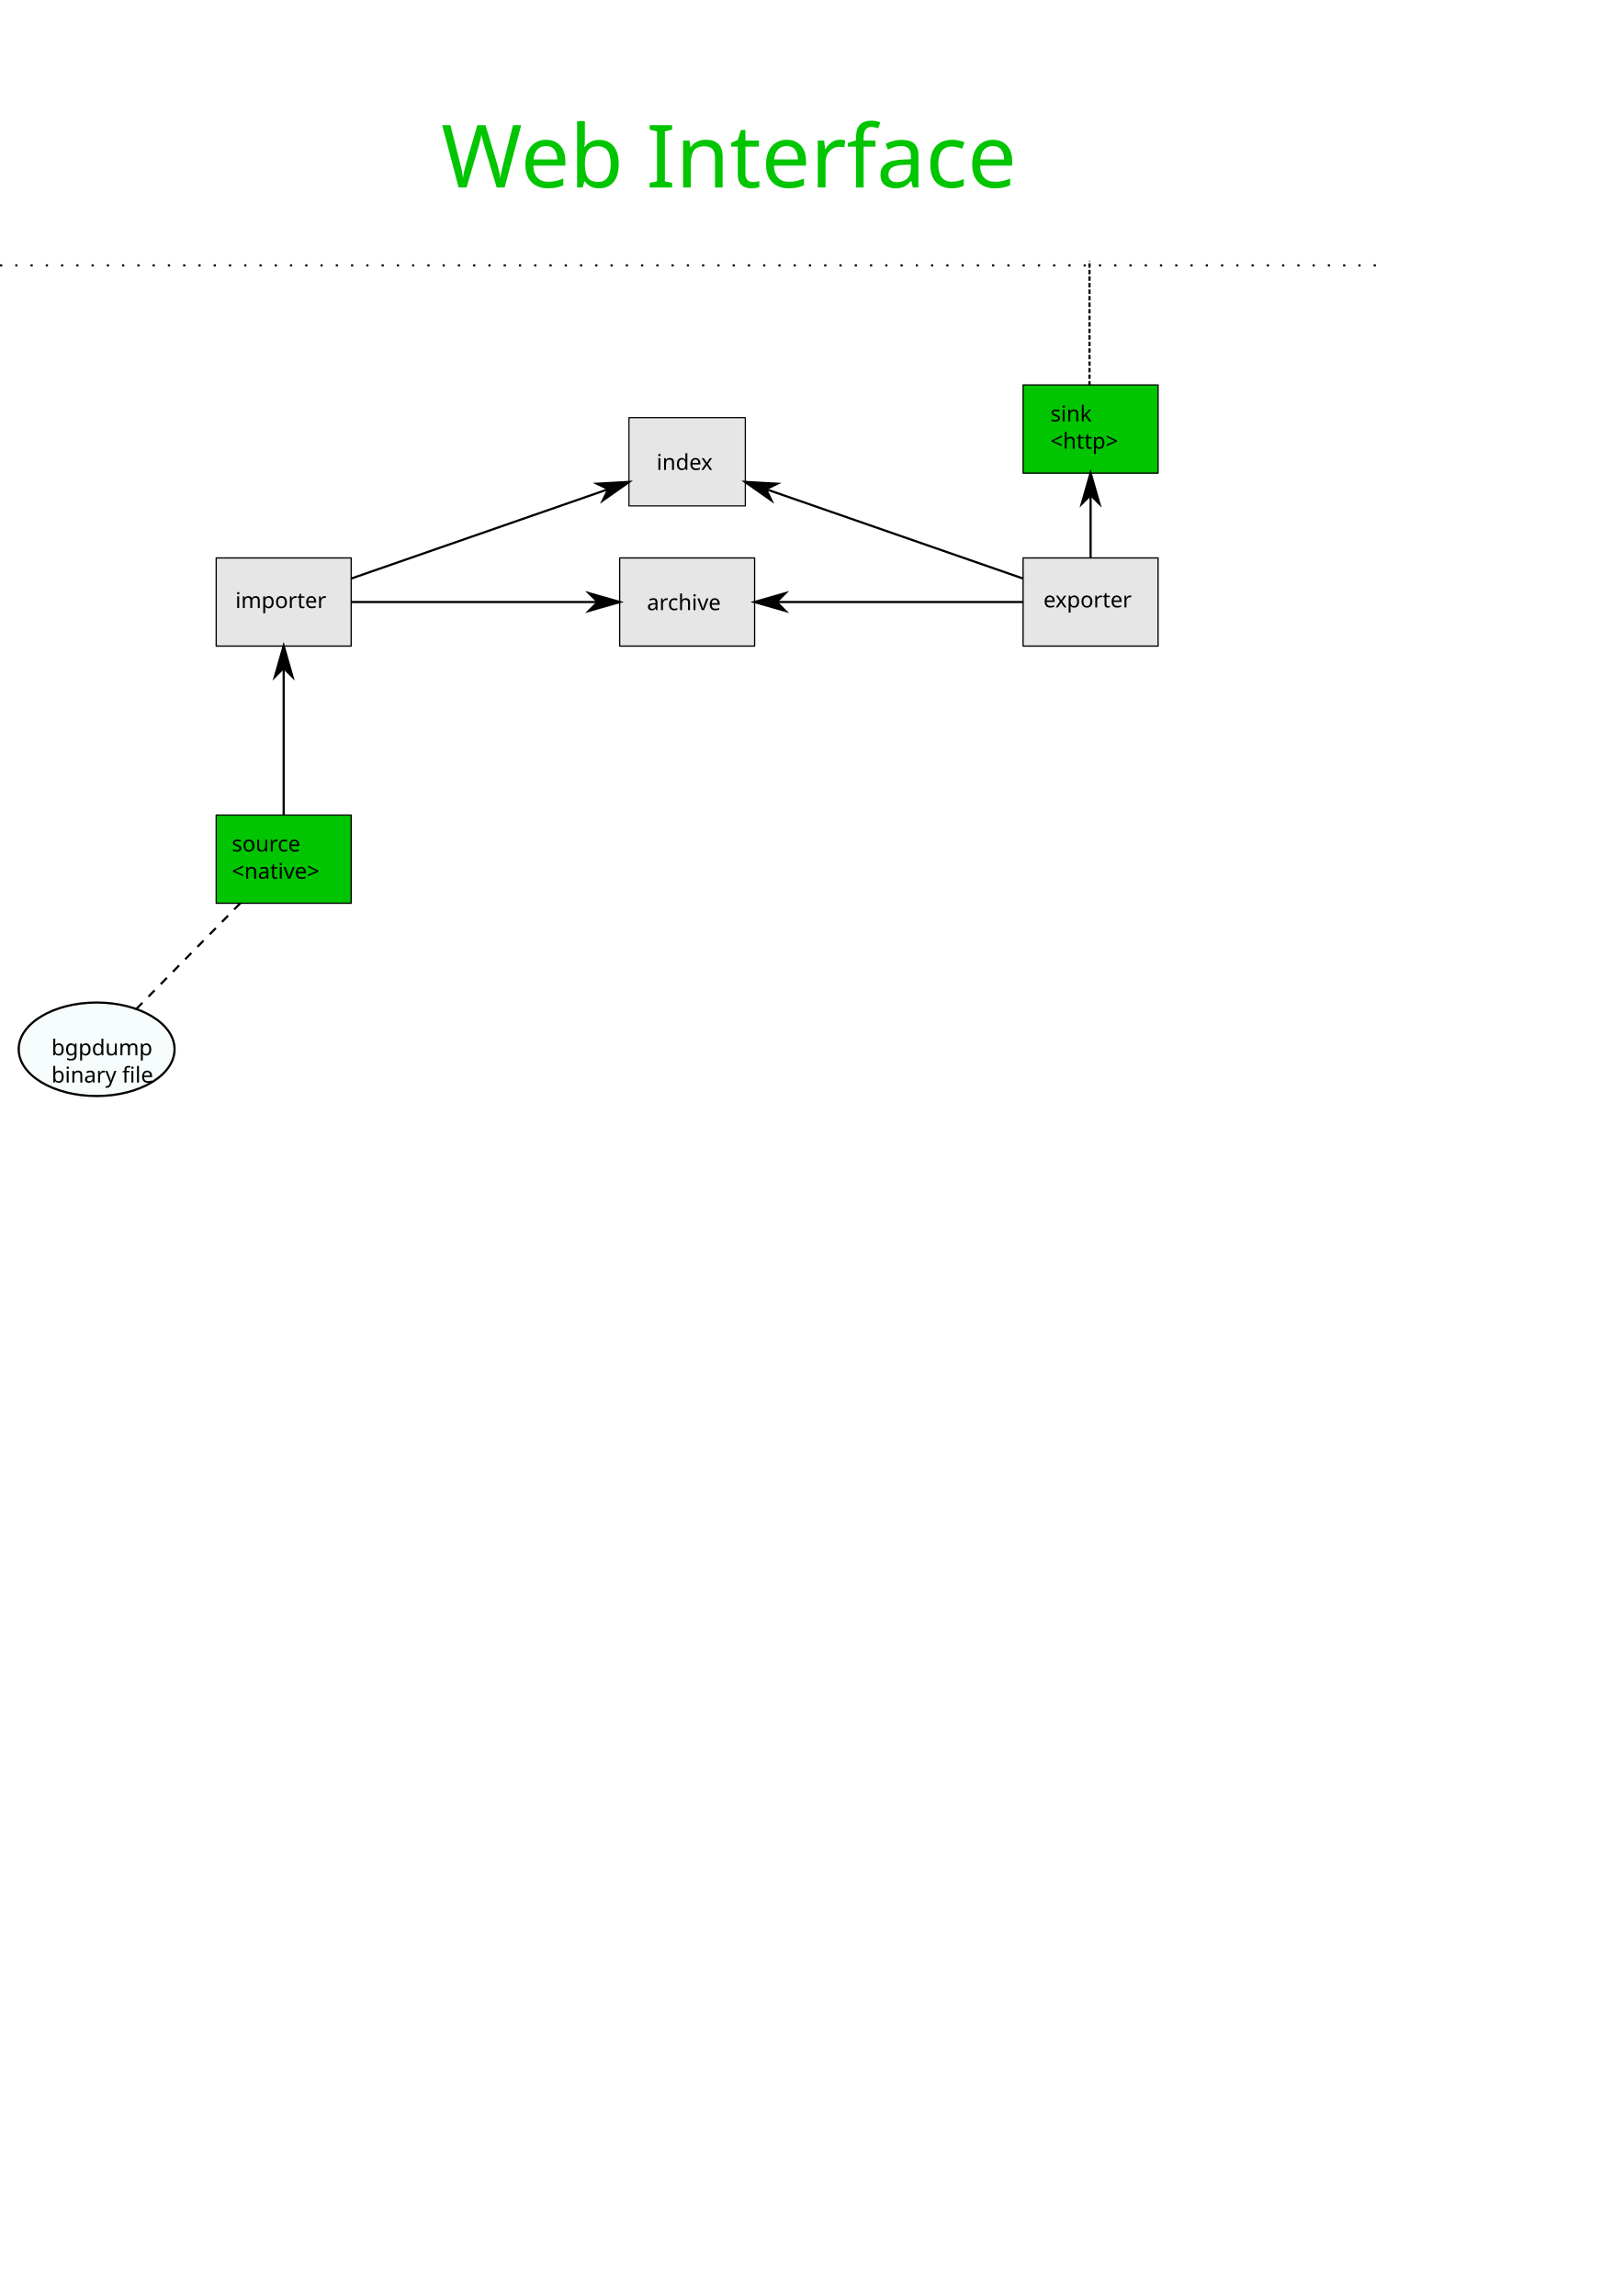
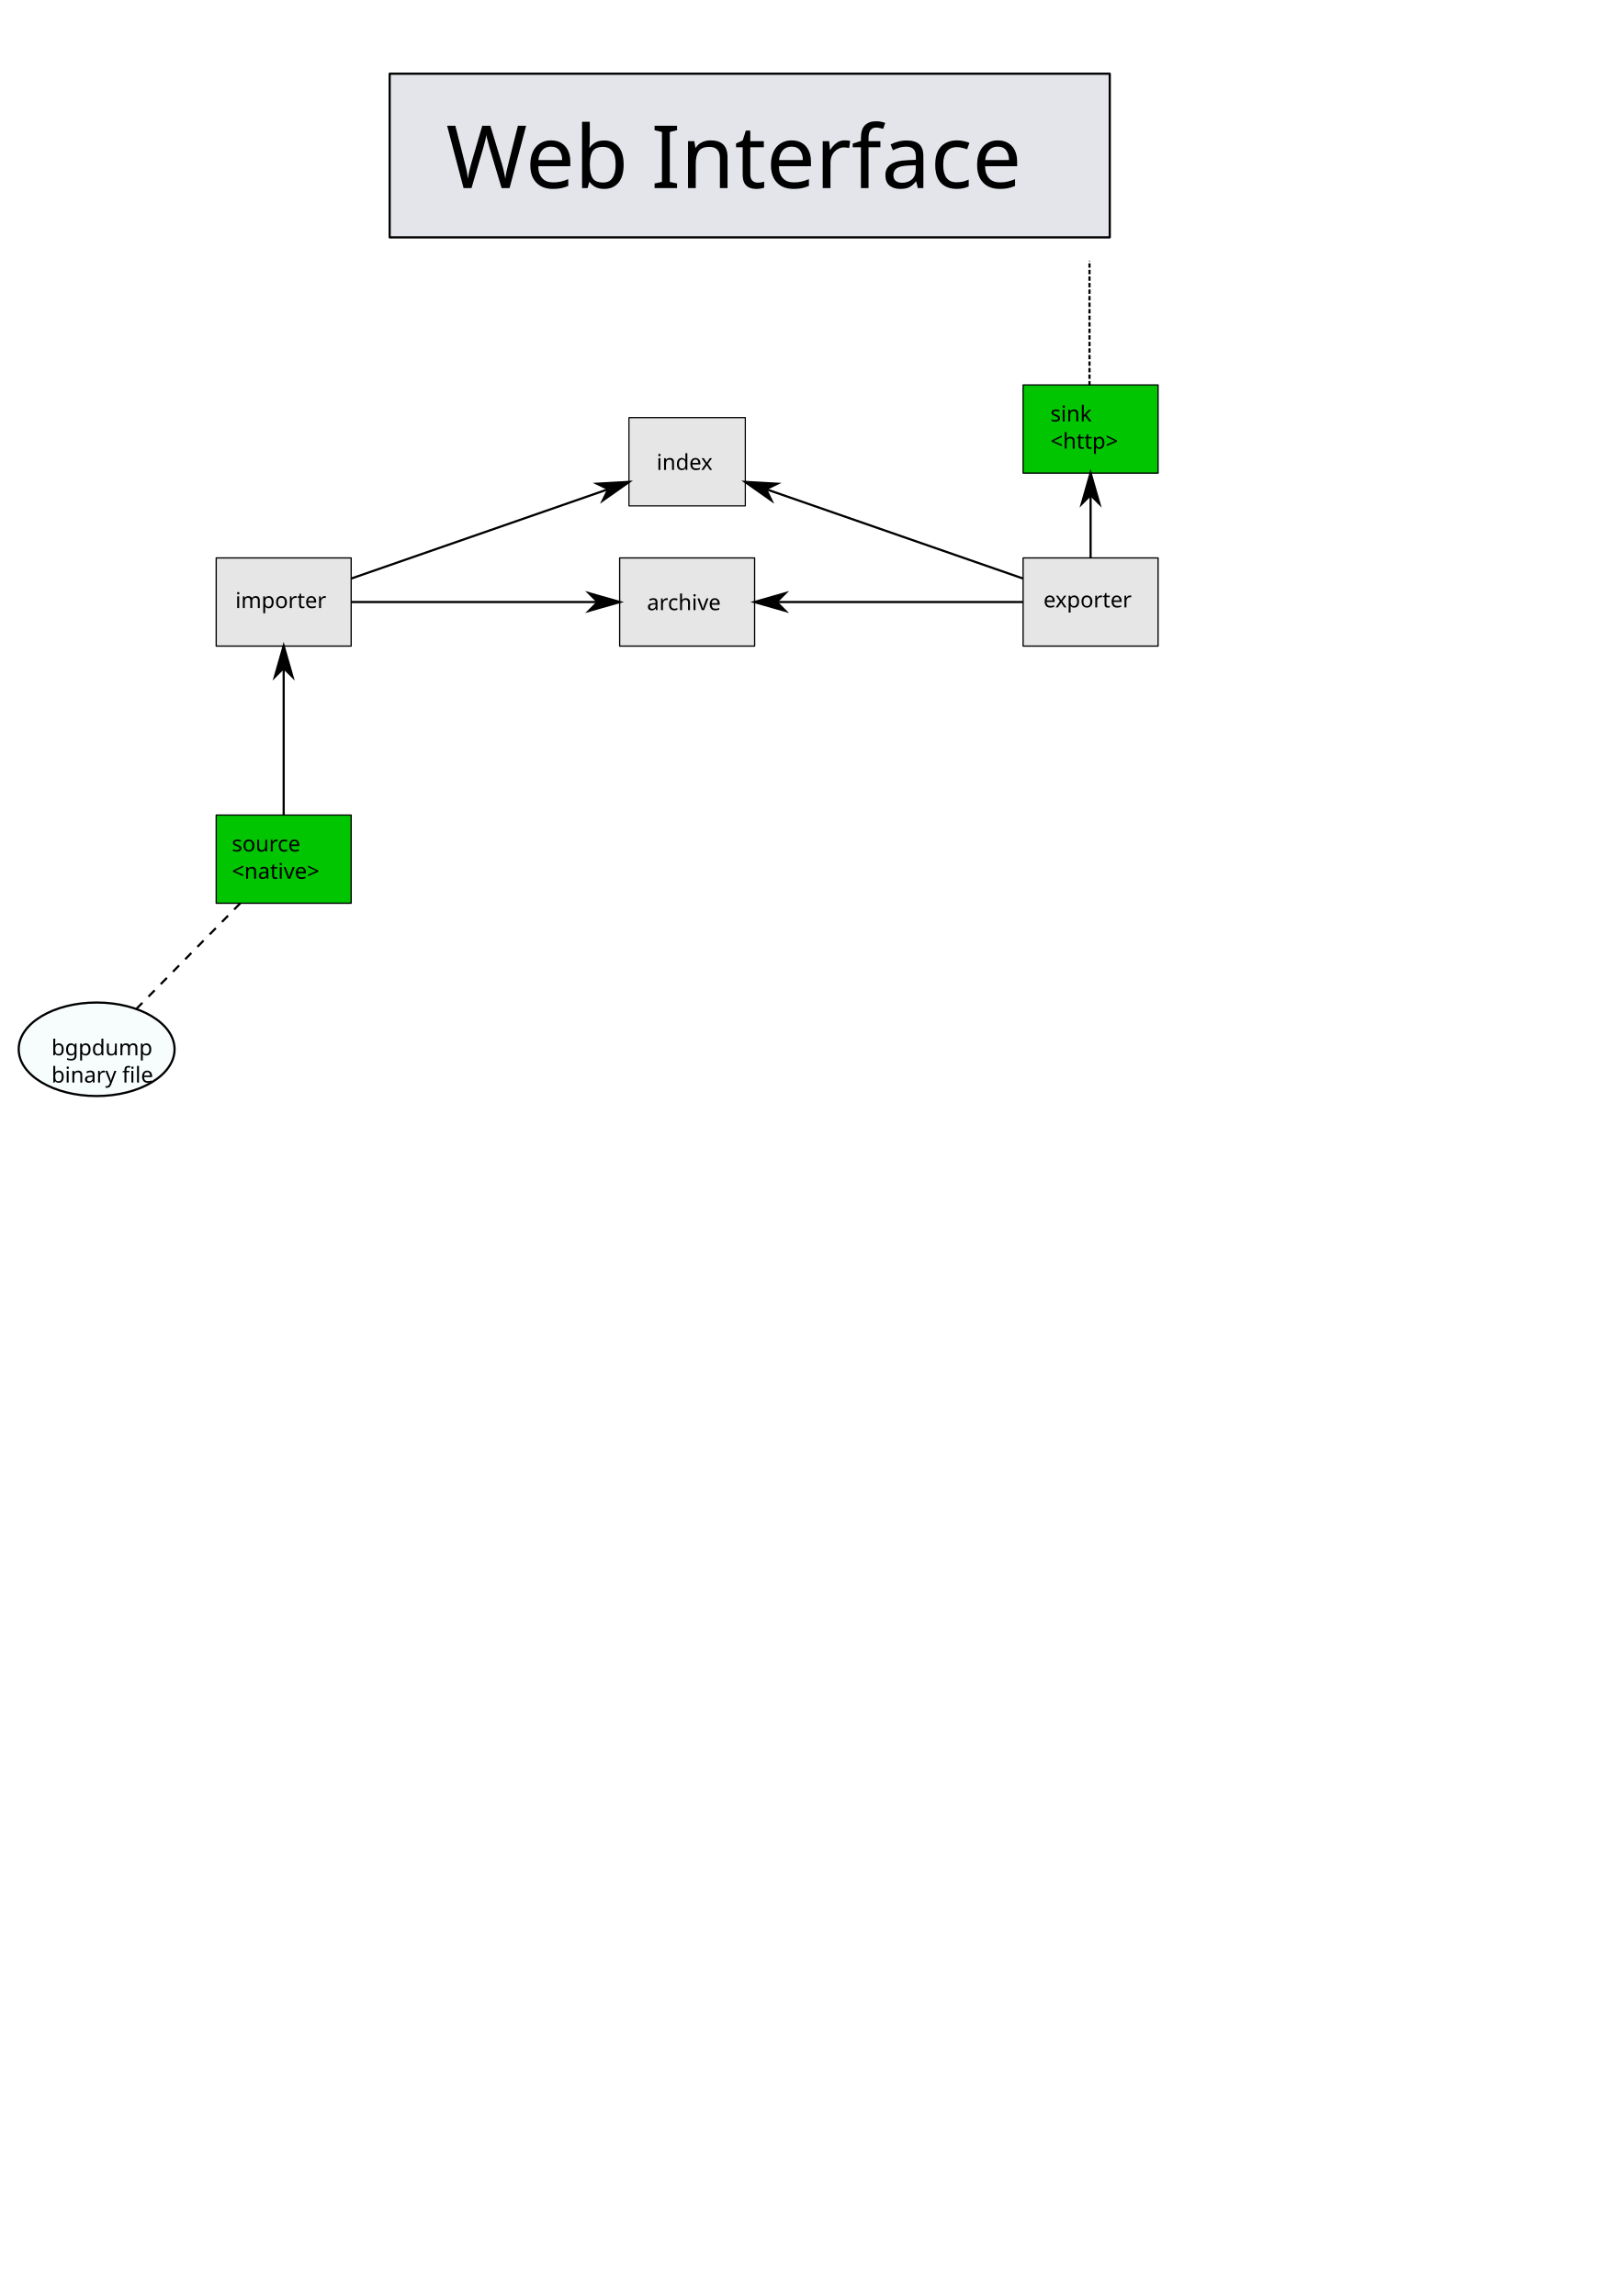
<svg xmlns="http://www.w3.org/2000/svg" width="210mm" height="297mm" viewBox="0 0 210 297" id="svg4738" version="1.1">
  <defs id="defs3">
    <marker orient="auto" refY="0.0" refX="0.0" id="Arrow2Mstart" style="overflow:visible">
      <path id="path12519" style="fill-rule:evenodd;stroke-width:0.625;stroke-linejoin:round;stroke:#000000;stroke-opacity:1;fill:#000000;fill-opacity:1" d="M 8.719,4.034 L -2.207,0.016 L 8.719,-4.002 C 6.973,-1.63 6.983,1.616 8.719,4.034 z " transform="scale(0.6) translate(0,0)" />
    </marker>
    <marker orient="auto" refY="0.0" refX="0.0" id="marker12327" style="overflow:visible;">
      <path id="path12329" d="M 0.0,0.0 L 5.0,-5.0 L -12.5,0.0 L 5.0,5.0 L 0.0,0.0 z " style="fill-rule:evenodd;stroke:#000000;stroke-width:1pt;stroke-opacity:1;fill:#000000;fill-opacity:1" transform="scale(0.8) rotate(180) translate(12.5,0)" />
    </marker>
    <marker orient="auto" refY="0.0" refX="0.0" id="marker7686" style="overflow:visible;">
      <path id="path7688" d="M 0.0,0.0 L 5.0,-5.0 L -12.5,0.0 L 5.0,5.0 L 0.0,0.0 z " style="fill-rule:evenodd;stroke:#000000;stroke-width:1pt;stroke-opacity:1;fill:#000000;fill-opacity:1" transform="scale(0.8) rotate(180) translate(12.5,0)" />
    </marker>
    <marker orient="auto" refY="0.0" refX="0.0" id="marker7640" style="overflow:visible;">
      <path id="path7642" d="M 0.0,0.0 L 5.0,-5.0 L -12.5,0.0 L 5.0,5.0 L 0.0,0.0 z " style="fill-rule:evenodd;stroke:#000000;stroke-width:1pt;stroke-opacity:1;fill:#000000;fill-opacity:1" transform="scale(0.8) rotate(180) translate(12.5,0)" />
    </marker>
    <marker style="overflow:visible;" id="marker7594" refX="0.0" refY="0.0" orient="auto">
      <path transform="scale(0.8) rotate(180) translate(12.5,0)" style="fill-rule:evenodd;stroke:#000000;stroke-width:1pt;stroke-opacity:1;fill:#000000;fill-opacity:1" d="M 0.0,0.0 L 5.0,-5.0 L -12.5,0.0 L 5.0,5.0 L 0.0,0.0 z " id="path7596" />
    </marker>
    <marker orient="auto" refY="0.0" refX="0.0" id="marker7512" style="overflow:visible;">
      <path id="path7514" d="M 0.0,0.0 L 5.0,-5.0 L -12.5,0.0 L 5.0,5.0 L 0.0,0.0 z " style="fill-rule:evenodd;stroke:#000000;stroke-width:1pt;stroke-opacity:1;fill:#000000;fill-opacity:1" transform="scale(0.8) rotate(180) translate(12.5,0)" />
    </marker>
    <marker orient="auto" refY="0.0" refX="0.0" id="Arrow1Lend" style="overflow:visible;">
      <path id="path5377" d="M 0.0,0.0 L 5.0,-5.0 L -12.5,0.0 L 5.0,5.0 L 0.0,0.0 z " style="fill-rule:evenodd;stroke:#000000;stroke-width:1pt;stroke-opacity:1;fill:#000000;fill-opacity:1" transform="scale(0.8) rotate(180) translate(12.5,0)" />
    </marker>
    <marker orient="auto" refY="0.0" refX="0.0" id="marker7266" style="overflow:visible;">
      <path id="path7268" d="M 0.0,0.0 L 5.0,-5.0 L -12.5,0.0 L 5.0,5.0 L 0.0,0.0 z " style="fill-rule:evenodd;stroke:#000000;stroke-width:1pt;stroke-opacity:1;fill:#000000;fill-opacity:1" transform="scale(0.4) rotate(180) translate(10,0)" />
    </marker>
    <marker style="overflow:visible;" id="marker7200" refX="0.0" refY="0.0" orient="auto">
      <path transform="scale(0.4) rotate(180) translate(10,0)" style="fill-rule:evenodd;stroke:#000000;stroke-width:1pt;stroke-opacity:1;fill:#000000;fill-opacity:1" d="M 0.0,0.0 L 5.0,-5.0 L -12.5,0.0 L 5.0,5.0 L 0.0,0.0 z " id="path7202" />
    </marker>
    <marker orient="auto" refY="0.0" refX="0.0" id="Arrow1Mend" style="overflow:visible;">
      <path id="path5383" d="M 0.0,0.0 L 5.0,-5.0 L -12.5,0.0 L 5.0,5.0 L 0.0,0.0 z " style="fill-rule:evenodd;stroke:#000000;stroke-width:1pt;stroke-opacity:1;fill:#000000;fill-opacity:1" transform="scale(0.4) rotate(180) translate(10,0)" />
    </marker>
  </defs>
  <g id="layer1">
    <g id="g6505" transform="translate(23.98889,52.21111)">
      <rect y="19.959" x="56.153" height="11.408" width="17.456" id="rect5284-1" style="fill:#e6e6e6;fill-opacity:1;fill-rule:evenodd;stroke:#000000;stroke-width:0.163;stroke-linecap:butt;stroke-linejoin:round;stroke-miterlimit:4;stroke-dasharray:none;stroke-dashoffset:0;stroke-opacity:1" />
      <text id="text5286-7" y="26.716" x="59.687" style="font-style:normal;font-weight:normal;font-size:2.822px;line-height:125%;font-family:sans-serif;letter-spacing:0px;word-spacing:0px;fill:#000000;fill-opacity:1;stroke:none;stroke-width:1px;stroke-linecap:butt;stroke-linejoin:miter;stroke-opacity:1" xml:space="preserve">
        <tspan y="26.716" x="59.687" id="tspan5288-6">archive</tspan>
      </text>
    </g>
    <g id="g5356" transform="translate(-9.70635,-2.822223)">
      <rect y="56.844" x="91.052" height="11.42" width="15.048" id="rect5284-1-4" style="fill:#e6e6e6;fill-opacity:1;fill-rule:evenodd;stroke:#000000;stroke-width:0.151;stroke-linecap:butt;stroke-linejoin:round;stroke-miterlimit:4;stroke-dasharray:none;stroke-dashoffset:0;stroke-opacity:1" />
      <text id="text5286-7-1" y="63.606" x="94.628" style="font-style:normal;font-weight:normal;font-size:2.822px;line-height:125%;font-family:sans-serif;letter-spacing:0px;word-spacing:0px;fill:#000000;fill-opacity:1;stroke:none;stroke-width:1px;stroke-linecap:butt;stroke-linejoin:miter;stroke-opacity:1" xml:space="preserve">
        <tspan y="63.606" x="94.628" id="tspan5288-6-2">index</tspan>
      </text>
    </g>
    <g id="g12285" transform="translate(-0.2015873,10.68413)">
      <rect y="61.486" x="28.163" height="11.408" width="17.456" id="rect5284-1-5" style="fill:#e6e6e6;fill-opacity:1;fill-rule:evenodd;stroke:#000000;stroke-width:0.163;stroke-linecap:butt;stroke-linejoin:round;stroke-miterlimit:4;stroke-dasharray:none;stroke-dashoffset:0;stroke-opacity:1" />
      <text id="text5286-7-6" y="67.969" x="30.649" style="font-style:normal;font-weight:normal;font-size:2.822px;line-height:125%;font-family:sans-serif;letter-spacing:0px;word-spacing:0px;fill:#000000;fill-opacity:1;stroke:none;stroke-width:1px;stroke-linecap:butt;stroke-linejoin:miter;stroke-opacity:1" xml:space="preserve">
        <tspan y="67.969" x="30.649" id="tspan5288-6-6">importer</tspan>
      </text>
    </g>
    <rect style="fill:#00c500;fill-opacity:1;fill-rule:evenodd;stroke:#000000;stroke-width:0.163;stroke-linecap:butt;stroke-linejoin:round;stroke-miterlimit:4;stroke-dasharray:none;stroke-dashoffset:0;stroke-opacity:1" id="rect5284-1-5-0" width="17.456" height="11.408" x="27.961" y="105.432" />
    <g id="g12314">
      <rect y="72.17" x="132.323" height="11.408" width="17.456" id="rect5284-1-5-0-4" style="fill:#e6e6e6;fill-opacity:1;fill-rule:evenodd;stroke:#000000;stroke-width:0.163;stroke-linecap:butt;stroke-linejoin:round;stroke-miterlimit:4;stroke-dasharray:none;stroke-dashoffset:0;stroke-opacity:1" />
      <text id="text5286-7-6-3-6" y="78.572" x="134.952" style="font-style:normal;font-weight:normal;font-size:2.822px;line-height:125%;font-family:sans-serif;letter-spacing:0px;word-spacing:0px;fill:#000000;fill-opacity:1;stroke:none;stroke-width:1px;stroke-linecap:butt;stroke-linejoin:miter;stroke-opacity:1" xml:space="preserve">
        <tspan y="78.572" x="134.952" id="tspan5288-6-6-4-4">exporter</tspan>
      </text>
    </g>
    <path style="fill:#000000;fill-opacity:1;fill-rule:evenodd;stroke:#000000;stroke-width:0.282;stroke-linecap:butt;stroke-linejoin:miter;stroke-miterlimit:4;stroke-dasharray:none;stroke-opacity:1;marker-end:url(#Arrow1Lend)" d="m 36.689,105.432 0,-21.854" id="path6006" />
    <path style="fill:none;fill-rule:evenodd;stroke:#000000;stroke-width:0.282px;stroke-linecap:butt;stroke-linejoin:miter;stroke-opacity:1;marker-end:url(#marker7594)" d="M 45.417,74.84 81.346,62.348" id="path6034" />
    <path style="fill:#000000;fill-opacity:1;fill-rule:evenodd;stroke:#000000;stroke-width:0.282;stroke-linecap:butt;stroke-linejoin:miter;stroke-miterlimit:4;stroke-dasharray:none;stroke-opacity:1;marker-end:url(#marker7640)" d="M 132.323,74.84 96.394,62.348" id="path6126" />
    <text xml:space="preserve" style="font-style:normal;font-weight:normal;font-size:2.822px;line-height:125%;font-family:sans-serif;letter-spacing:0px;word-spacing:0px;fill:#000000;fill-opacity:1;stroke:none;stroke-width:1px;stroke-linecap:butt;stroke-linejoin:miter;stroke-opacity:1" x="29.987" y="110.143" id="text5286-7-6-3">
      <tspan id="tspan5288-6-6-4" x="29.987" y="110.143">source</tspan>
      <tspan x="29.987" y="113.671" id="tspan12405">&lt;native&gt;</tspan>
    </text>
    <path style="fill:none;fill-rule:evenodd;stroke:#000000;stroke-width:0.282px;stroke-linecap:butt;stroke-linejoin:miter;stroke-opacity:1;marker-end:url(#marker7512)" d="m 45.417,77.875 34.725,-10e-7" id="path7192" />
    <path style="fill:#000000;fill-opacity:1;fill-rule:evenodd;stroke:#000000;stroke-width:0.282px;stroke-linecap:butt;stroke-linejoin:miter;stroke-opacity:1;marker-end:url(#marker7686)" d="m 132.323,77.875 -34.725,3e-6" id="path7258" />
    <g id="g11758" transform="translate(-2.015873,10.28096)">
      <ellipse ry="6.048" rx="10.079" cy="125.449" cx="14.514" id="path11742" style="fill:#f7fcfc;fill-opacity:1;fill-rule:evenodd;stroke:#000000;stroke-width:0.282;stroke-linecap:butt;stroke-linejoin:round;stroke-miterlimit:4;stroke-dasharray:none;stroke-dashoffset:0;stroke-opacity:1" />
      <text id="text11744" y="126.228" x="8.674" style="font-style:normal;font-weight:normal;font-size:2.822px;line-height:125%;font-family:sans-serif;letter-spacing:0px;word-spacing:0px;fill:#000000;fill-opacity:1;stroke:none;stroke-width:1px;stroke-linecap:butt;stroke-linejoin:miter;stroke-opacity:1" xml:space="preserve">
        <tspan y="126.228" x="8.674" id="tspan11746">bgpdump</tspan>
        <tspan y="129.756" x="8.674" id="tspan12407">binary file</tspan>
      </text>
    </g>
    <path style="fill:none;fill-rule:evenodd;stroke:#000000;stroke-width:0.282;stroke-linecap:butt;stroke-linejoin:miter;stroke-miterlimit:4;stroke-dasharray:1.129, 1.129;stroke-dashoffset:0;stroke-opacity:1" d="M 17.621,130.522 31.078,116.841" id="path11789" />
-     <path style="fill:none;fill-rule:evenodd;stroke:#000000;stroke-width:0.282;stroke-linecap:butt;stroke-linejoin:miter;stroke-opacity:1;stroke-miterlimit:4;stroke-dasharray:0.282,1.692;stroke-dashoffset:0" d="m 0,34.332 178.606,0" id="path12145" />
-     <text xml:space="preserve" style="font-style:normal;font-weight:normal;font-size:11.289px;line-height:125%;font-family:sans-serif;letter-spacing:0px;word-spacing:0px;fill:#00c500;fill-opacity:1;stroke:none;stroke-width:1px;stroke-linecap:butt;stroke-linejoin:miter;stroke-opacity:1;" x="57.049" y="24.252" id="text12227">
-       <tspan id="tspan12229" x="57.049" y="24.252">Web Interface</tspan>
-     </text>
+     <g id="g4313">
+       <rect y="9.537" x="50.397" height="21.167" width="93.133" id="rect4311" style="fill:#e3e5eb;fill-opacity:1;fill-rule:evenodd;stroke:#000000;stroke-width:0.282;stroke-linecap:butt;stroke-linejoin:round;stroke-miterlimit:4;stroke-dasharray:none;stroke-dashoffset:0;stroke-opacity:1" />
+       <text id="text12227" y="24.328" x="57.687" style="font-style:normal;font-weight:normal;font-size:11.289px;line-height:125%;font-family:sans-serif;letter-spacing:0px;word-spacing:0px;fill:#000000;fill-opacity:1;stroke:none;stroke-width:1px;stroke-linecap:butt;stroke-linejoin:miter;stroke-opacity:1" xml:space="preserve">
+         <tspan y="24.328" x="57.687" id="tspan12229">Web Interface</tspan>
+       </text>
+     </g>
    <rect style="fill:#00c500;fill-opacity:1;fill-rule:evenodd;stroke:#000000;stroke-width:0.163;stroke-linecap:butt;stroke-linejoin:round;stroke-miterlimit:4;stroke-dasharray:none;stroke-dashoffset:0;stroke-opacity:1" id="rect5284-1-5-3" width="17.456" height="11.408" x="132.323" y="49.794" />
    <text xml:space="preserve" style="font-style:normal;font-weight:normal;font-size:2.822px;line-height:125%;font-family:sans-serif;letter-spacing:0px;word-spacing:0px;fill:#000000;fill-opacity:1;stroke:none;stroke-width:1px;stroke-linecap:butt;stroke-linejoin:miter;stroke-opacity:1" x="135.86" y="54.513" id="text5286-7-6-2">
      <tspan style="fill:#000000;fill-opacity:1" id="tspan5288-6-6-7" x="135.86" y="54.513">sink</tspan>
      <tspan style="fill:#000000;fill-opacity:1" id="tspan12403" x="135.86" y="58.041">&lt;http&gt;</tspan>
    </text>
    <path style="fill:none;fill-rule:evenodd;stroke:#000000;stroke-width:0.282px;stroke-linecap:butt;stroke-linejoin:miter;stroke-opacity:1;marker-end:url(#marker12327)" d="m 141.051,72.17 0,-10.968" id="path12319" />
    <path style="fill:none;fill-rule:evenodd;stroke:#000000;stroke-width:0.282;stroke-linecap:butt;stroke-linejoin:miter;stroke-opacity:1;stroke-miterlimit:4;stroke-dasharray:0.564, 0.282;stroke-dashoffset:0;marker-start:" d="m 140.91,49.854 0,-16.127" id="path12489" />
  </g>
</svg>
